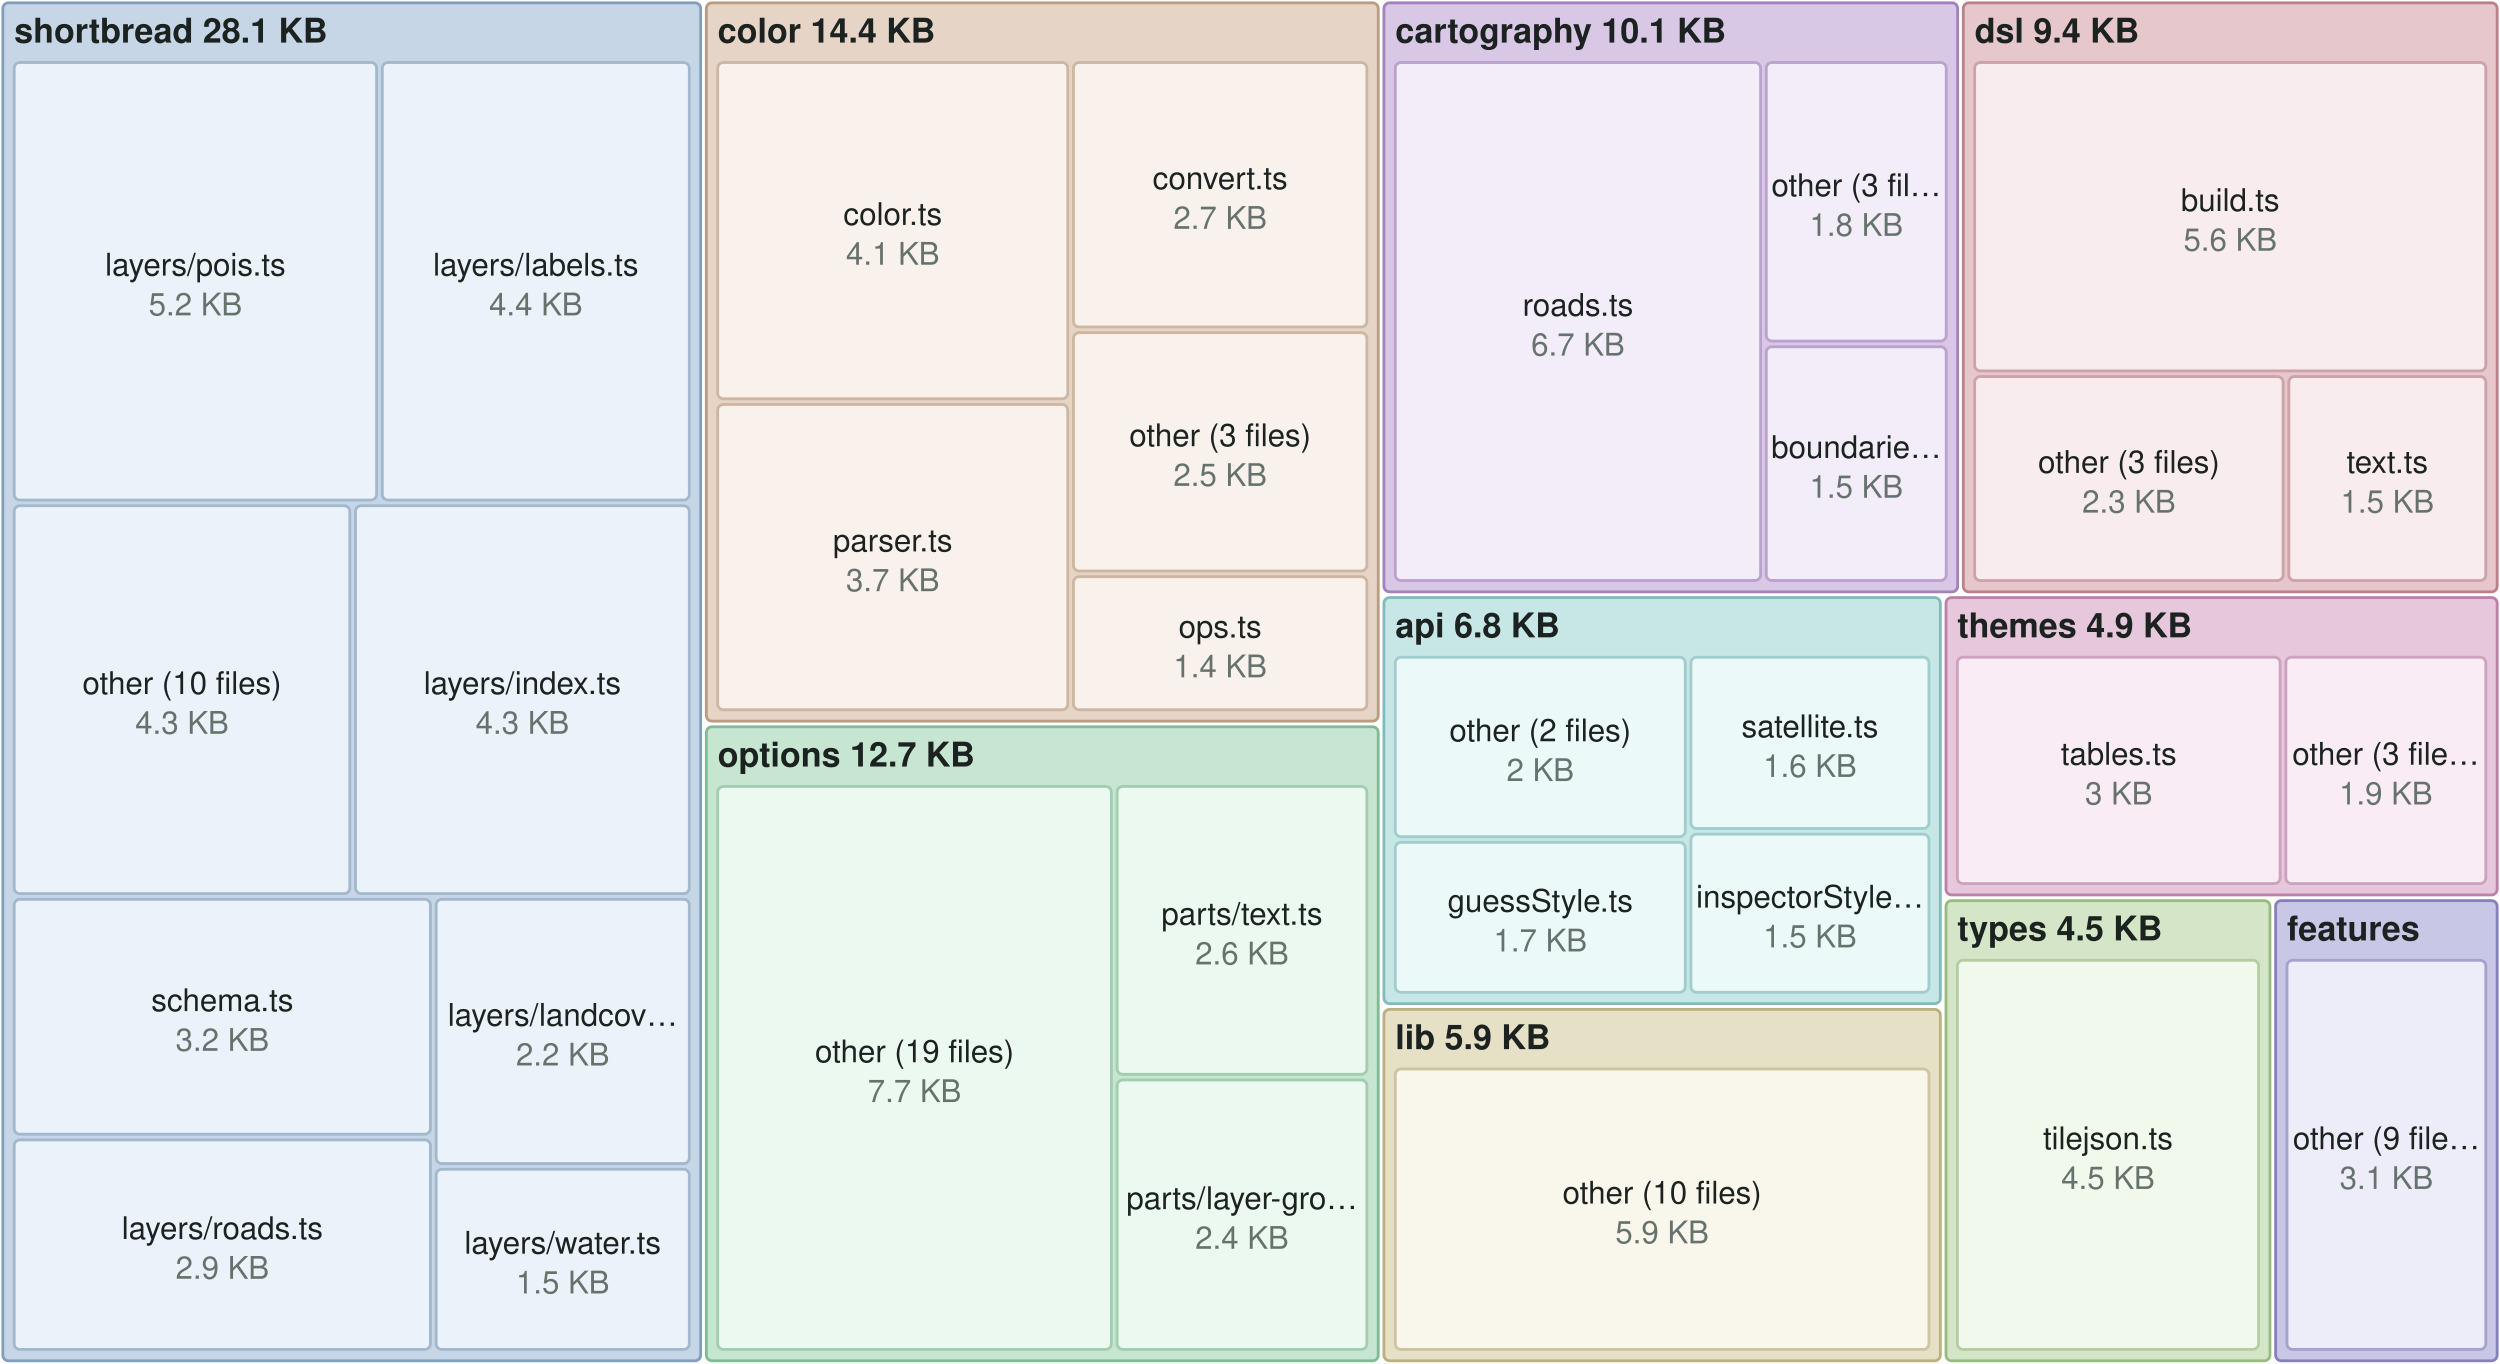
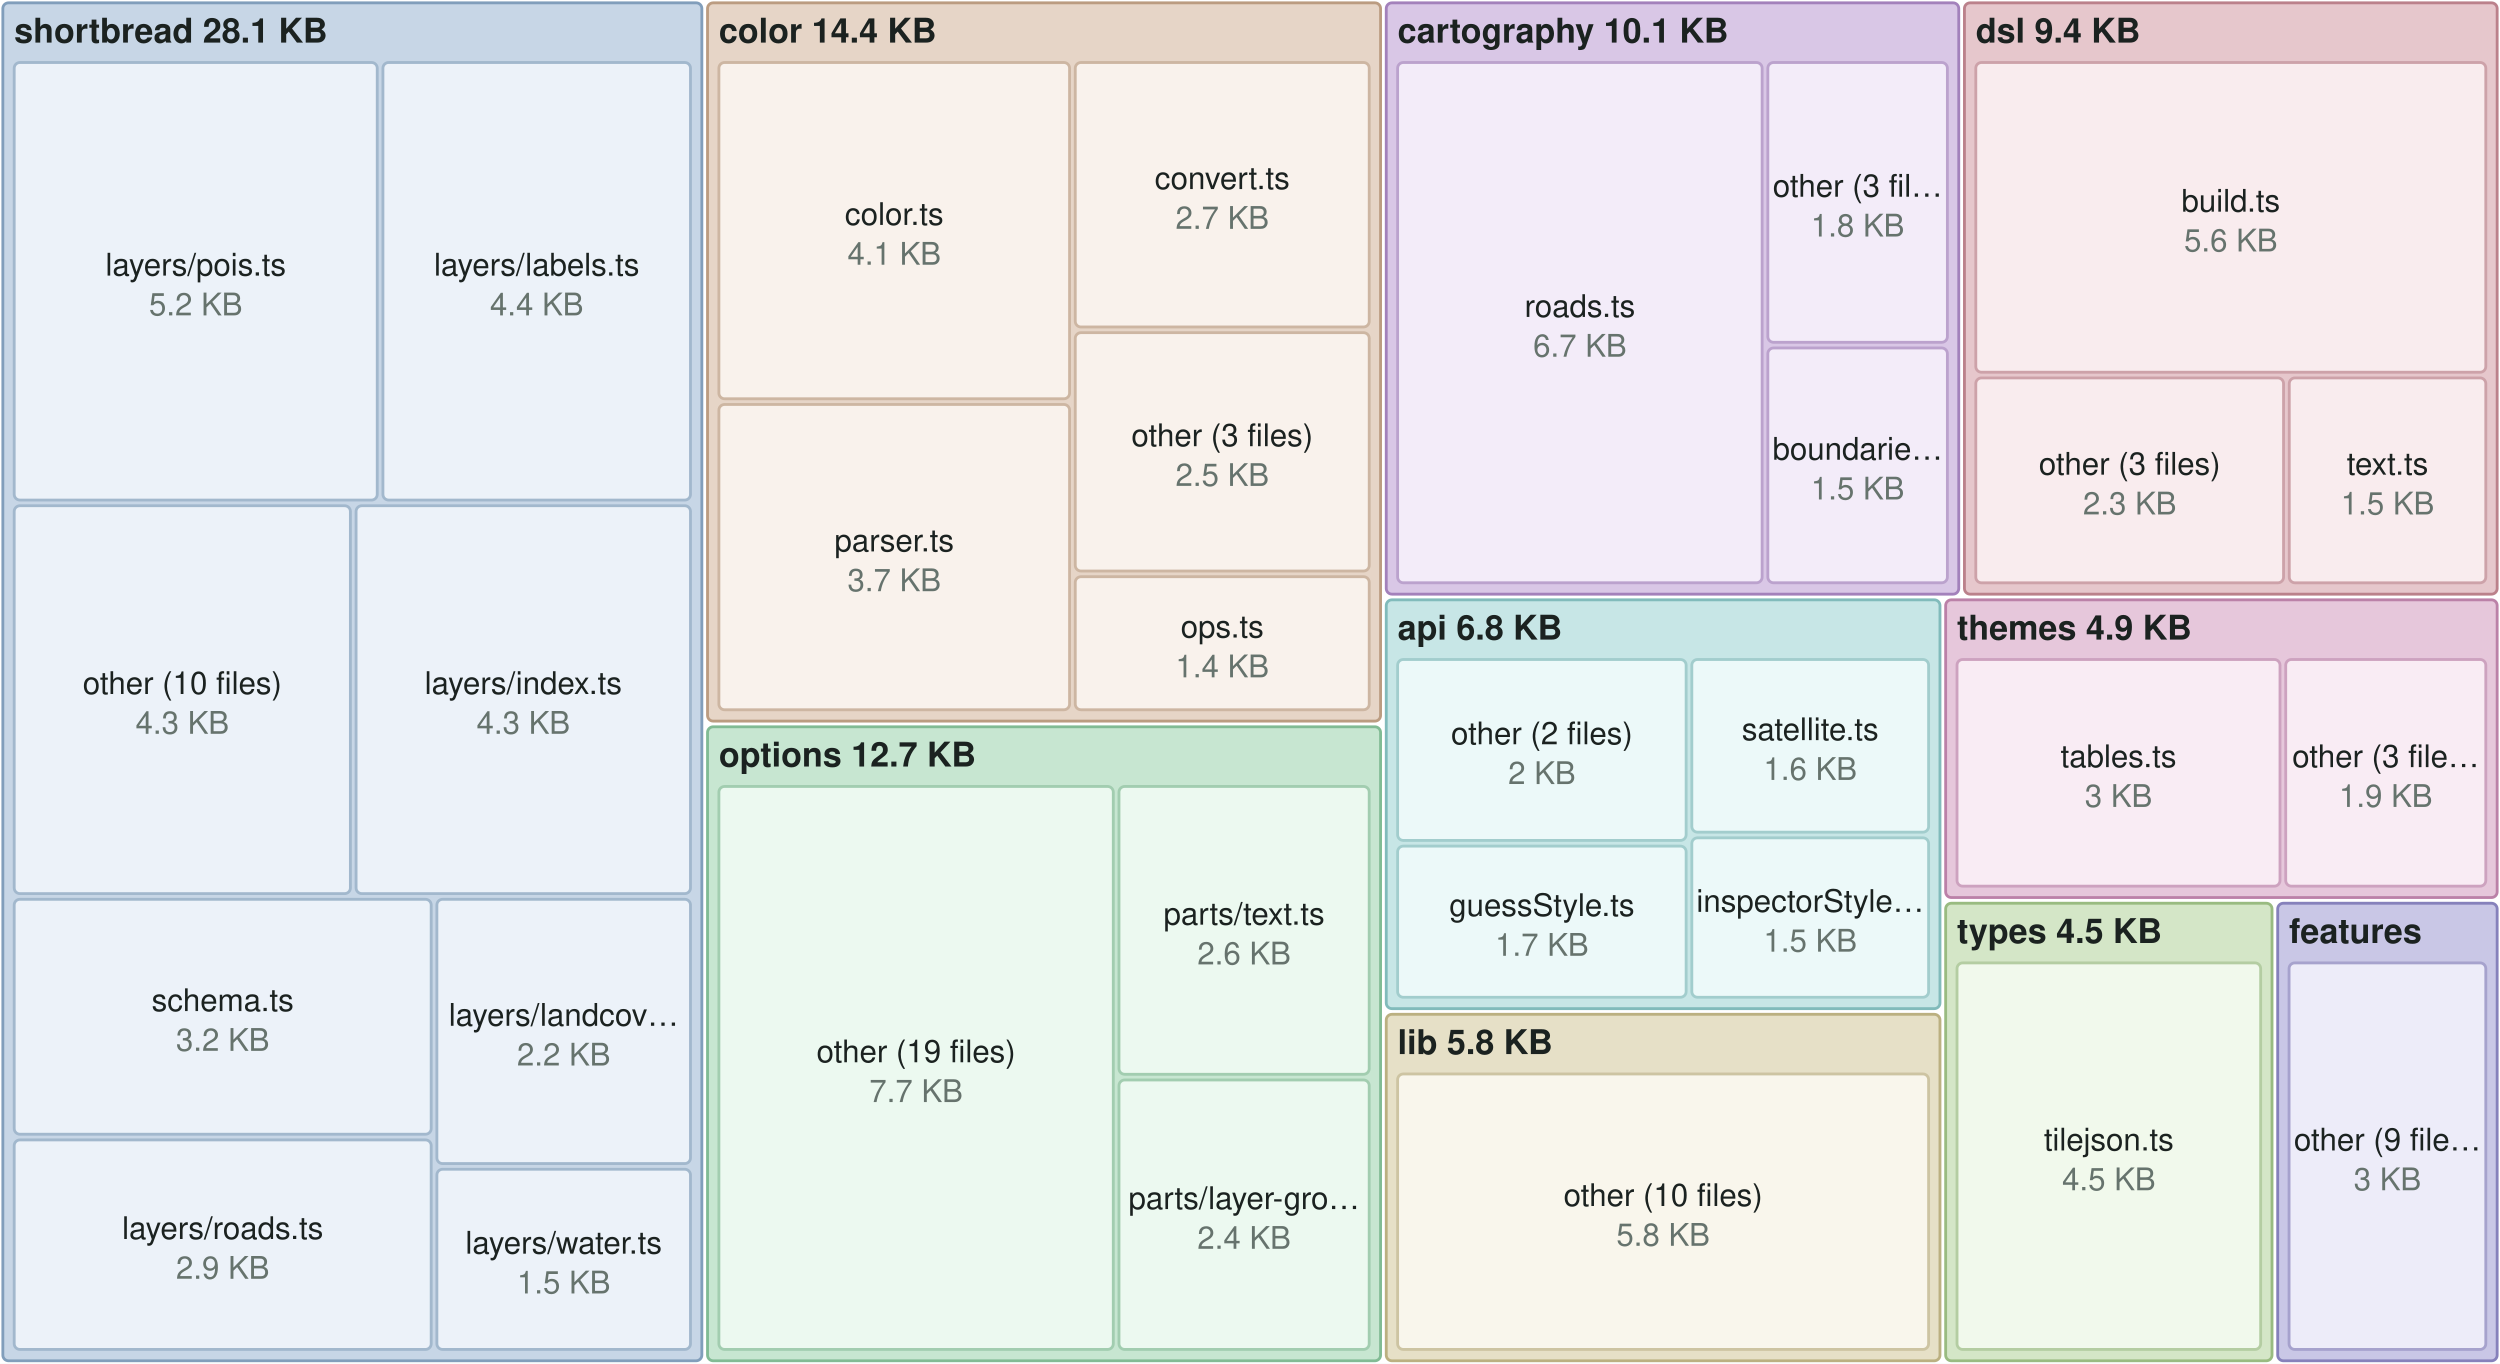
<svg xmlns="http://www.w3.org/2000/svg" width="880" height="480" viewBox="0 0 880 480">
  <style>
	.background { fill: #ffffff; }
	text { font-family: Helvetica, Arial, 'Liberation Sans', sans-serif; }
	.group-label { fill: #1b2220; font-weight: 600; font-size: 12px; }
	.leaf-label { fill: #1b2220; font-size: 11px; text-anchor: middle; }
	.leaf-size { fill: #66736d; font-size: 11px; text-anchor: middle; }
	.group-box, .leaf-box { stroke-width: 1; }
	.leaf:hover .leaf-box { stroke-width: 2; }
	.c0 .group-box { fill: hsl(210 38% 84%); stroke: hsl(210 30% 62%); }
	.c0 .leaf-box { fill: hsl(210 50% 95%); stroke: hsl(210 30% 72%); }
	.c1 .group-box { fill: hsl(28 38% 84%); stroke: hsl(28 30% 62%); }
	.c1 .leaf-box { fill: hsl(28 50% 95%); stroke: hsl(28 30% 72%); }
	.c2 .group-box { fill: hsl(140 38% 84%); stroke: hsl(140 30% 62%); }
	.c2 .leaf-box { fill: hsl(140 50% 95%); stroke: hsl(140 30% 72%); }
	.c3 .group-box { fill: hsl(275 38% 84%); stroke: hsl(275 30% 62%); }
	.c3 .leaf-box { fill: hsl(275 50% 95%); stroke: hsl(275 30% 72%); }
	.c4 .group-box { fill: hsl(350 38% 84%); stroke: hsl(350 30% 62%); }
	.c4 .leaf-box { fill: hsl(350 50% 95%); stroke: hsl(350 30% 72%); }
	.c5 .group-box { fill: hsl(180 38% 84%); stroke: hsl(180 30% 62%); }
	.c5 .leaf-box { fill: hsl(180 50% 95%); stroke: hsl(180 30% 72%); }
	.c6 .group-box { fill: hsl(48 38% 84%); stroke: hsl(48 30% 62%); }
	.c6 .leaf-box { fill: hsl(48 50% 95%); stroke: hsl(48 30% 72%); }
	.c7 .group-box { fill: hsl(320 38% 84%); stroke: hsl(320 30% 62%); }
	.c7 .leaf-box { fill: hsl(320 50% 95%); stroke: hsl(320 30% 72%); }
	.c8 .group-box { fill: hsl(95 38% 84%); stroke: hsl(95 30% 62%); }
	.c8 .leaf-box { fill: hsl(95 50% 95%); stroke: hsl(95 30% 72%); }
	.c9 .group-box { fill: hsl(245 38% 84%); stroke: hsl(245 30% 62%); }
	.c9 .leaf-box { fill: hsl(245 50% 95%); stroke: hsl(245 30% 72%); }
	@media (prefers-color-scheme: dark) {
		.background { fill: #0d1117; }
		.group-label, .leaf-label { fill: #e6edf3; }
		.leaf-size { fill: #8b949e; }
		.c0 .group-box { fill: hsl(210 22% 22%); stroke: hsl(210 20% 38%); }
		.c0 .leaf-box { fill: hsl(210 25% 14%); stroke: hsl(210 20% 32%); }
		.c1 .group-box { fill: hsl(28 22% 22%); stroke: hsl(28 20% 38%); }
		.c1 .leaf-box { fill: hsl(28 25% 14%); stroke: hsl(28 20% 32%); }
		.c2 .group-box { fill: hsl(140 22% 22%); stroke: hsl(140 20% 38%); }
		.c2 .leaf-box { fill: hsl(140 25% 14%); stroke: hsl(140 20% 32%); }
		.c3 .group-box { fill: hsl(275 22% 22%); stroke: hsl(275 20% 38%); }
		.c3 .leaf-box { fill: hsl(275 25% 14%); stroke: hsl(275 20% 32%); }
		.c4 .group-box { fill: hsl(350 22% 22%); stroke: hsl(350 20% 38%); }
		.c4 .leaf-box { fill: hsl(350 25% 14%); stroke: hsl(350 20% 32%); }
		.c5 .group-box { fill: hsl(180 22% 22%); stroke: hsl(180 20% 38%); }
		.c5 .leaf-box { fill: hsl(180 25% 14%); stroke: hsl(180 20% 32%); }
		.c6 .group-box { fill: hsl(48 22% 22%); stroke: hsl(48 20% 38%); }
		.c6 .leaf-box { fill: hsl(48 25% 14%); stroke: hsl(48 20% 32%); }
		.c7 .group-box { fill: hsl(320 22% 22%); stroke: hsl(320 20% 38%); }
		.c7 .leaf-box { fill: hsl(320 25% 14%); stroke: hsl(320 20% 32%); }
		.c8 .group-box { fill: hsl(95 22% 22%); stroke: hsl(95 20% 38%); }
		.c8 .leaf-box { fill: hsl(95 25% 14%); stroke: hsl(95 20% 32%); }
		.c9 .group-box { fill: hsl(245 22% 22%); stroke: hsl(245 20% 38%); }
		.c9 .leaf-box { fill: hsl(245 25% 14%); stroke: hsl(245 20% 32%); }
	}
</style>
  <rect class="background" width="880" height="480" />
  <g class="group c0">
-     <rect class="group-box" x="1" y="1" width="245.63" height="478" rx="2" />
+     <rect class="group-box" x="1" y="1" width="246.05" height="478" rx="2" />
    <text class="group-label" x="5" y="15" textLength="108.71" lengthAdjust="spacingAndGlyphs">shortbread 28.1 KB</text>
  </g>
  <g class="leaf c0">
-     <rect class="leaf-box" x="5" y="22" width="127.57" height="154.02" rx="2" />
-     <text class="leaf-label" x="68.78" y="97.01" textLength="64.19" lengthAdjust="spacingAndGlyphs">layers/pois.ts</text>
-     <text class="leaf-size" x="68.78" y="111.01" textLength="33.02" lengthAdjust="spacingAndGlyphs">5.2 KB</text>
-   </g>
-   <g class="leaf c0">
-     <rect class="leaf-box" x="134.57" y="22" width="108.06" height="154.02" rx="2" />
-     <text class="leaf-label" x="188.6" y="97.01" textLength="72.74" lengthAdjust="spacingAndGlyphs">layers/labels.ts</text>
-     <text class="leaf-size" x="188.6" y="111.01" textLength="33.02" lengthAdjust="spacingAndGlyphs">4.4 KB</text>
-   </g>
-   <g class="leaf c0">
-     <rect class="leaf-box" x="5" y="178.02" width="118.13" height="136.53" rx="2" />
-     <text class="leaf-label" x="64.06" y="244.29" textLength="70.3" lengthAdjust="spacingAndGlyphs">other (10 files)</text>
-     <text class="leaf-size" x="64.06" y="258.29" textLength="33.02" lengthAdjust="spacingAndGlyphs">4.3 KB</text>
-   </g>
-   <g class="leaf c0">
-     <rect class="leaf-box" x="125.13" y="178.02" width="117.5" height="136.53" rx="2" />
-     <text class="leaf-label" x="183.88" y="244.29" textLength="70.3" lengthAdjust="spacingAndGlyphs">layers/index.ts</text>
-     <text class="leaf-size" x="183.88" y="258.29" textLength="33.02" lengthAdjust="spacingAndGlyphs">4.3 KB</text>
-   </g>
-   <g class="leaf c0">
-     <rect class="leaf-box" x="5" y="316.55" width="146.52" height="82.7" rx="2" />
-     <text class="leaf-label" x="78.26" y="355.9" textLength="50.13" lengthAdjust="spacingAndGlyphs">schema.ts</text>
-     <text class="leaf-size" x="78.26" y="369.9" textLength="33.02" lengthAdjust="spacingAndGlyphs">3.2 KB</text>
-   </g>
-   <g class="leaf c0">
-     <rect class="leaf-box" x="5" y="401.25" width="146.52" height="73.75" rx="2" />
-     <text class="leaf-label" x="78.26" y="436.13" textLength="71.52" lengthAdjust="spacingAndGlyphs">layers/roads.ts</text>
-     <text class="leaf-size" x="78.26" y="450.13" textLength="33.02" lengthAdjust="spacingAndGlyphs">2.9 KB</text>
-   </g>
-   <g class="leaf c0">
-     <rect class="leaf-box" x="153.52" y="316.55" width="89.11" height="93.03" rx="2" />
-     <text class="leaf-label" x="198.07" y="361.07" textLength="76.42" lengthAdjust="spacingAndGlyphs">layers/landcov…</text>
-     <text class="leaf-size" x="198.07" y="375.07" textLength="33.02" lengthAdjust="spacingAndGlyphs">2.2 KB</text>
-   </g>
-   <g class="leaf c0">
-     <rect class="leaf-box" x="153.52" y="411.58" width="89.11" height="63.42" rx="2" />
-     <text class="leaf-label" x="198.07" y="441.29" textLength="70.91" lengthAdjust="spacingAndGlyphs">layers/water.ts</text>
-     <text class="leaf-size" x="198.07" y="455.29" textLength="33.02" lengthAdjust="spacingAndGlyphs">1.5 KB</text>
+     <rect class="leaf-box" x="5" y="22" width="127.79" height="154.02" rx="2" />
+     <text class="leaf-label" x="68.9" y="97.01" textLength="64.19" lengthAdjust="spacingAndGlyphs">layers/pois.ts</text>
+     <text class="leaf-size" x="68.9" y="111.01" textLength="33.02" lengthAdjust="spacingAndGlyphs">5.2 KB</text>
+   </g>
+   <g class="leaf c0">
+     <rect class="leaf-box" x="134.79" y="22" width="108.26" height="154.02" rx="2" />
+     <text class="leaf-label" x="188.92" y="97.01" textLength="72.74" lengthAdjust="spacingAndGlyphs">layers/labels.ts</text>
+     <text class="leaf-size" x="188.92" y="111.01" textLength="33.02" lengthAdjust="spacingAndGlyphs">4.4 KB</text>
+   </g>
+   <g class="leaf c0">
+     <rect class="leaf-box" x="5" y="178.02" width="118.34" height="136.53" rx="2" />
+     <text class="leaf-label" x="64.17" y="244.29" textLength="70.3" lengthAdjust="spacingAndGlyphs">other (10 files)</text>
+     <text class="leaf-size" x="64.17" y="258.29" textLength="33.02" lengthAdjust="spacingAndGlyphs">4.3 KB</text>
+   </g>
+   <g class="leaf c0">
+     <rect class="leaf-box" x="125.34" y="178.02" width="117.71" height="136.53" rx="2" />
+     <text class="leaf-label" x="184.2" y="244.29" textLength="70.3" lengthAdjust="spacingAndGlyphs">layers/index.ts</text>
+     <text class="leaf-size" x="184.2" y="258.29" textLength="33.02" lengthAdjust="spacingAndGlyphs">4.3 KB</text>
+   </g>
+   <g class="leaf c0">
+     <rect class="leaf-box" x="5" y="316.55" width="146.78" height="82.7" rx="2" />
+     <text class="leaf-label" x="78.39" y="355.9" textLength="50.13" lengthAdjust="spacingAndGlyphs">schema.ts</text>
+     <text class="leaf-size" x="78.39" y="369.9" textLength="33.02" lengthAdjust="spacingAndGlyphs">3.2 KB</text>
+   </g>
+   <g class="leaf c0">
+     <rect class="leaf-box" x="5" y="401.25" width="146.78" height="73.75" rx="2" />
+     <text class="leaf-label" x="78.39" y="436.13" textLength="71.52" lengthAdjust="spacingAndGlyphs">layers/roads.ts</text>
+     <text class="leaf-size" x="78.39" y="450.13" textLength="33.02" lengthAdjust="spacingAndGlyphs">2.9 KB</text>
+   </g>
+   <g class="leaf c0">
+     <rect class="leaf-box" x="153.78" y="316.55" width="89.27" height="93.03" rx="2" />
+     <text class="leaf-label" x="198.42" y="361.07" textLength="76.42" lengthAdjust="spacingAndGlyphs">layers/landcov…</text>
+     <text class="leaf-size" x="198.42" y="375.07" textLength="33.02" lengthAdjust="spacingAndGlyphs">2.2 KB</text>
+   </g>
+   <g class="leaf c0">
+     <rect class="leaf-box" x="153.78" y="411.58" width="89.27" height="63.42" rx="2" />
+     <text class="leaf-label" x="198.42" y="441.29" textLength="70.91" lengthAdjust="spacingAndGlyphs">layers/water.ts</text>
+     <text class="leaf-size" x="198.42" y="455.29" textLength="33.02" lengthAdjust="spacingAndGlyphs">1.5 KB</text>
  </g>
  <g class="group c1">
-     <rect class="group-box" x="248.63" y="1" width="236.51" height="252.83" rx="2" />
-     <text class="group-label" x="252.63" y="15" textLength="75.37" lengthAdjust="spacingAndGlyphs">color 14.4 KB</text>
-   </g>
-   <g class="leaf c1">
-     <rect class="leaf-box" x="252.63" y="22" width="123.22" height="118.37" rx="2" />
-     <text class="leaf-label" x="314.24" y="79.18" textLength="35.45" lengthAdjust="spacingAndGlyphs">color.ts</text>
-     <text class="leaf-size" x="314.24" y="93.18" textLength="33.02" lengthAdjust="spacingAndGlyphs">4.1 KB</text>
-   </g>
-   <g class="leaf c1">
-     <rect class="leaf-box" x="252.63" y="142.37" width="123.22" height="107.47" rx="2" />
-     <text class="leaf-label" x="314.24" y="194.1" textLength="42.79" lengthAdjust="spacingAndGlyphs">parser.ts</text>
-     <text class="leaf-size" x="314.24" y="208.1" textLength="33.02" lengthAdjust="spacingAndGlyphs">3.7 KB</text>
-   </g>
-   <g class="leaf c1">
-     <rect class="leaf-box" x="377.85" y="22" width="103.29" height="93.1" rx="2" />
-     <text class="leaf-label" x="429.49" y="66.55" textLength="47.69" lengthAdjust="spacingAndGlyphs">convert.ts</text>
-     <text class="leaf-size" x="429.49" y="80.55" textLength="33.02" lengthAdjust="spacingAndGlyphs">2.7 KB</text>
-   </g>
-   <g class="leaf c1">
-     <rect class="leaf-box" x="377.85" y="117.1" width="103.29" height="83.9" rx="2" />
-     <text class="leaf-label" x="429.49" y="157.05" textLength="64.19" lengthAdjust="spacingAndGlyphs">other (3 files)</text>
-     <text class="leaf-size" x="429.49" y="171.05" textLength="33.02" lengthAdjust="spacingAndGlyphs">2.5 KB</text>
-   </g>
-   <g class="leaf c1">
-     <rect class="leaf-box" x="377.85" y="203" width="103.29" height="46.83" rx="2" />
-     <text class="leaf-label" x="429.49" y="224.42" textLength="29.35" lengthAdjust="spacingAndGlyphs">ops.ts</text>
-     <text class="leaf-size" x="429.49" y="238.42" textLength="33.02" lengthAdjust="spacingAndGlyphs">1.4 KB</text>
+     <rect class="group-box" x="249.05" y="1" width="236.91" height="252.83" rx="2" />
+     <text class="group-label" x="253.05" y="15" textLength="75.37" lengthAdjust="spacingAndGlyphs">color 14.4 KB</text>
+   </g>
+   <g class="leaf c1">
+     <rect class="leaf-box" x="253.05" y="22" width="123.44" height="118.37" rx="2" />
+     <text class="leaf-label" x="314.77" y="79.18" textLength="35.45" lengthAdjust="spacingAndGlyphs">color.ts</text>
+     <text class="leaf-size" x="314.77" y="93.18" textLength="33.02" lengthAdjust="spacingAndGlyphs">4.1 KB</text>
+   </g>
+   <g class="leaf c1">
+     <rect class="leaf-box" x="253.05" y="142.37" width="123.44" height="107.47" rx="2" />
+     <text class="leaf-label" x="314.77" y="194.1" textLength="42.79" lengthAdjust="spacingAndGlyphs">parser.ts</text>
+     <text class="leaf-size" x="314.77" y="208.1" textLength="33.02" lengthAdjust="spacingAndGlyphs">3.7 KB</text>
+   </g>
+   <g class="leaf c1">
+     <rect class="leaf-box" x="378.49" y="22" width="103.48" height="93.1" rx="2" />
+     <text class="leaf-label" x="430.23" y="66.55" textLength="47.69" lengthAdjust="spacingAndGlyphs">convert.ts</text>
+     <text class="leaf-size" x="430.23" y="80.55" textLength="33.02" lengthAdjust="spacingAndGlyphs">2.7 KB</text>
+   </g>
+   <g class="leaf c1">
+     <rect class="leaf-box" x="378.49" y="117.1" width="103.48" height="83.9" rx="2" />
+     <text class="leaf-label" x="430.23" y="157.05" textLength="64.19" lengthAdjust="spacingAndGlyphs">other (3 files)</text>
+     <text class="leaf-size" x="430.23" y="171.05" textLength="33.02" lengthAdjust="spacingAndGlyphs">2.5 KB</text>
+   </g>
+   <g class="leaf c1">
+     <rect class="leaf-box" x="378.49" y="203" width="103.48" height="46.83" rx="2" />
+     <text class="leaf-label" x="430.23" y="224.42" textLength="29.35" lengthAdjust="spacingAndGlyphs">ops.ts</text>
+     <text class="leaf-size" x="430.23" y="238.42" textLength="33.02" lengthAdjust="spacingAndGlyphs">1.4 KB</text>
  </g>
  <g class="group c2">
-     <rect class="group-box" x="248.63" y="255.83" width="236.51" height="223.17" rx="2" />
-     <text class="group-label" x="252.63" y="269.83" textLength="89.36" lengthAdjust="spacingAndGlyphs">options 12.7 KB</text>
+     <rect class="group-box" x="249.05" y="255.83" width="236.91" height="223.17" rx="2" />
+     <text class="group-label" x="253.05" y="269.83" textLength="89.36" lengthAdjust="spacingAndGlyphs">options 12.7 KB</text>
  </g>
  <g class="leaf c2">
-     <rect class="leaf-box" x="252.63" y="276.83" width="138.58" height="198.17" rx="2" />
-     <text class="leaf-label" x="321.92" y="373.92" textLength="70.3" lengthAdjust="spacingAndGlyphs">other (19 files)</text>
-     <text class="leaf-size" x="321.92" y="387.92" textLength="33.02" lengthAdjust="spacingAndGlyphs">7.7 KB</text>
+     <rect class="leaf-box" x="253.05" y="276.83" width="138.83" height="198.17" rx="2" />
+     <text class="leaf-label" x="322.46" y="373.92" textLength="70.3" lengthAdjust="spacingAndGlyphs">other (19 files)</text>
+     <text class="leaf-size" x="322.46" y="387.92" textLength="33.02" lengthAdjust="spacingAndGlyphs">7.7 KB</text>
  </g>
  <g class="leaf c2">
-     <rect class="leaf-box" x="393.21" y="276.83" width="87.93" height="101.32" rx="2" />
-     <text class="leaf-label" x="437.17" y="325.49" textLength="56.86" lengthAdjust="spacingAndGlyphs">parts/text.ts</text>
-     <text class="leaf-size" x="437.17" y="339.49" textLength="33.02" lengthAdjust="spacingAndGlyphs">2.6 KB</text>
+     <rect class="leaf-box" x="393.88" y="276.83" width="88.08" height="101.32" rx="2" />
+     <text class="leaf-label" x="437.92" y="325.49" textLength="56.86" lengthAdjust="spacingAndGlyphs">parts/text.ts</text>
+     <text class="leaf-size" x="437.92" y="339.49" textLength="33.02" lengthAdjust="spacingAndGlyphs">2.6 KB</text>
  </g>
  <g class="leaf c2">
-     <rect class="leaf-box" x="393.21" y="380.15" width="87.93" height="94.85" rx="2" />
-     <text class="leaf-label" x="437.17" y="425.58" textLength="77.02" lengthAdjust="spacingAndGlyphs">parts/layer-gro…</text>
-     <text class="leaf-size" x="437.17" y="439.58" textLength="33.02" lengthAdjust="spacingAndGlyphs">2.4 KB</text>
+     <rect class="leaf-box" x="393.88" y="380.15" width="88.08" height="94.85" rx="2" />
+     <text class="leaf-label" x="437.92" y="425.58" textLength="77.02" lengthAdjust="spacingAndGlyphs">parts/layer-gro…</text>
+     <text class="leaf-size" x="437.92" y="439.58" textLength="33.02" lengthAdjust="spacingAndGlyphs">2.4 KB</text>
  </g>
  <g class="group c3">
-     <rect class="group-box" x="487.14" y="1" width="201.95" height="207.34" rx="2" />
-     <text class="group-label" x="491.14" y="15" textLength="115.38" lengthAdjust="spacingAndGlyphs">cartography 10.1 KB</text>
+     <rect class="group-box" x="487.96" y="1" width="201.52" height="208.14" rx="2" />
+     <text class="group-label" x="491.96" y="15" textLength="115.38" lengthAdjust="spacingAndGlyphs">cartography 10.1 KB</text>
  </g>
  <g class="leaf c3">
-     <rect class="leaf-box" x="491.14" y="22" width="128.6" height="182.34" rx="2" />
-     <text class="leaf-label" x="555.43" y="111.17" textLength="39.13" lengthAdjust="spacingAndGlyphs">roads.ts</text>
-     <text class="leaf-size" x="555.43" y="125.17" textLength="33.02" lengthAdjust="spacingAndGlyphs">6.7 KB</text>
+     <rect class="leaf-box" x="491.96" y="22" width="128.31" height="183.14" rx="2" />
+     <text class="leaf-label" x="556.12" y="111.57" textLength="39.13" lengthAdjust="spacingAndGlyphs">roads.ts</text>
+     <text class="leaf-size" x="556.12" y="125.57" textLength="33.02" lengthAdjust="spacingAndGlyphs">6.7 KB</text>
  </g>
  <g class="leaf c3">
-     <rect class="leaf-box" x="621.73" y="22" width="63.35" height="98.06" rx="2" />
-     <text class="leaf-label" x="653.41" y="69.03" textLength="55.02" lengthAdjust="spacingAndGlyphs">other (3 fil…</text>
-     <text class="leaf-size" x="653.41" y="83.03" textLength="33.02" lengthAdjust="spacingAndGlyphs">1.8 KB</text>
+     <rect class="leaf-box" x="622.28" y="22" width="63.2" height="98.49" rx="2" />
+     <text class="leaf-label" x="653.88" y="69.25" textLength="55.02" lengthAdjust="spacingAndGlyphs">other (3 fil…</text>
+     <text class="leaf-size" x="653.88" y="83.25" textLength="33.02" lengthAdjust="spacingAndGlyphs">1.8 KB</text>
  </g>
  <g class="leaf c3">
-     <rect class="leaf-box" x="621.73" y="122.06" width="63.35" height="82.28" rx="2" />
-     <text class="leaf-label" x="653.41" y="161.2" textLength="55.03" lengthAdjust="spacingAndGlyphs">boundarie…</text>
-     <text class="leaf-size" x="653.41" y="175.2" textLength="33.02" lengthAdjust="spacingAndGlyphs">1.5 KB</text>
+     <rect class="leaf-box" x="622.28" y="122.49" width="63.2" height="82.65" rx="2" />
+     <text class="leaf-label" x="653.88" y="161.82" textLength="55.03" lengthAdjust="spacingAndGlyphs">boundarie…</text>
+     <text class="leaf-size" x="653.88" y="175.82" textLength="33.02" lengthAdjust="spacingAndGlyphs">1.5 KB</text>
  </g>
  <g class="group c4">
-     <rect class="group-box" x="691.08" y="1" width="187.92" height="207.34" rx="2" />
-     <text class="group-label" x="695.08" y="15" textLength="56.7" lengthAdjust="spacingAndGlyphs">dsl 9.4 KB</text>
+     <rect class="group-box" x="691.48" y="1" width="187.52" height="208.14" rx="2" />
+     <text class="group-label" x="695.48" y="15" textLength="56.7" lengthAdjust="spacingAndGlyphs">dsl 9.4 KB</text>
  </g>
  <g class="leaf c4">
-     <rect class="leaf-box" x="695.08" y="22" width="179.92" height="108.55" rx="2" />
-     <text class="leaf-label" x="785.04" y="74.27" textLength="34.85" lengthAdjust="spacingAndGlyphs">build.ts</text>
-     <text class="leaf-size" x="785.04" y="88.27" textLength="33.02" lengthAdjust="spacingAndGlyphs">5.6 KB</text>
+     <rect class="leaf-box" x="695.48" y="22" width="179.52" height="109.03" rx="2" />
+     <text class="leaf-label" x="785.24" y="74.51" textLength="34.85" lengthAdjust="spacingAndGlyphs">build.ts</text>
+     <text class="leaf-size" x="785.24" y="88.51" textLength="33.02" lengthAdjust="spacingAndGlyphs">5.6 KB</text>
  </g>
  <g class="leaf c4">
-     <rect class="leaf-box" x="695.08" y="132.55" width="108.58" height="71.8" rx="2" />
-     <text class="leaf-label" x="749.37" y="166.45" textLength="64.19" lengthAdjust="spacingAndGlyphs">other (3 files)</text>
-     <text class="leaf-size" x="749.37" y="180.45" textLength="33.02" lengthAdjust="spacingAndGlyphs">2.3 KB</text>
+     <rect class="leaf-box" x="695.48" y="133.03" width="108.33" height="72.12" rx="2" />
+     <text class="leaf-label" x="749.65" y="167.09" textLength="64.19" lengthAdjust="spacingAndGlyphs">other (3 files)</text>
+     <text class="leaf-size" x="749.65" y="181.09" textLength="33.02" lengthAdjust="spacingAndGlyphs">2.3 KB</text>
  </g>
  <g class="leaf c4">
-     <rect class="leaf-box" x="805.66" y="132.55" width="69.34" height="71.8" rx="2" />
-     <text class="leaf-label" x="840.33" y="166.45" textLength="29.35" lengthAdjust="spacingAndGlyphs">text.ts</text>
-     <text class="leaf-size" x="840.33" y="180.45" textLength="33.02" lengthAdjust="spacingAndGlyphs">1.5 KB</text>
+     <rect class="leaf-box" x="805.82" y="133.03" width="69.18" height="72.12" rx="2" />
+     <text class="leaf-label" x="840.41" y="167.09" textLength="29.35" lengthAdjust="spacingAndGlyphs">text.ts</text>
+     <text class="leaf-size" x="840.41" y="181.09" textLength="33.02" lengthAdjust="spacingAndGlyphs">1.5 KB</text>
  </g>
  <g class="group c5">
-     <rect class="group-box" x="487.14" y="210.34" width="195.86" height="142.95" rx="2" />
-     <text class="group-label" x="491.14" y="224.34" textLength="56.7" lengthAdjust="spacingAndGlyphs">api 6.8 KB</text>
-   </g>
-   <g class="leaf c5">
-     <rect class="leaf-box" x="491.14" y="231.34" width="102.07" height="63.18" rx="2" />
-     <text class="leaf-label" x="542.17" y="260.93" textLength="64.19" lengthAdjust="spacingAndGlyphs">other (2 files)</text>
-     <text class="leaf-size" x="542.17" y="274.93" textLength="23.85" lengthAdjust="spacingAndGlyphs">2 KB</text>
-   </g>
-   <g class="leaf c5">
-     <rect class="leaf-box" x="491.14" y="296.52" width="102.07" height="52.78" rx="2" />
-     <text class="leaf-label" x="542.17" y="320.91" textLength="65.42" lengthAdjust="spacingAndGlyphs">guessStyle.ts</text>
-     <text class="leaf-size" x="542.17" y="334.91" textLength="33.02" lengthAdjust="spacingAndGlyphs">1.7 KB</text>
-   </g>
-   <g class="leaf c5">
-     <rect class="leaf-box" x="595.21" y="231.34" width="83.78" height="60.29" rx="2" />
-     <text class="leaf-label" x="637.1" y="259.49" textLength="48.91" lengthAdjust="spacingAndGlyphs">satellite.ts</text>
-     <text class="leaf-size" x="637.1" y="273.49" textLength="33.02" lengthAdjust="spacingAndGlyphs">1.6 KB</text>
-   </g>
-   <g class="leaf c5">
-     <rect class="leaf-box" x="595.21" y="293.63" width="83.78" height="55.66" rx="2" />
-     <text class="leaf-label" x="637.1" y="319.47" textLength="75.2" lengthAdjust="spacingAndGlyphs">inspectorStyle…</text>
-     <text class="leaf-size" x="637.1" y="333.47" textLength="33.02" lengthAdjust="spacingAndGlyphs">1.5 KB</text>
+     <rect class="group-box" x="487.96" y="211.14" width="194.91" height="143.9" rx="2" />
+     <text class="group-label" x="491.96" y="225.14" textLength="56.7" lengthAdjust="spacingAndGlyphs">api 6.8 KB</text>
+   </g>
+   <g class="leaf c5">
+     <rect class="leaf-box" x="491.96" y="232.14" width="101.56" height="63.69" rx="2" />
+     <text class="leaf-label" x="542.74" y="261.99" textLength="64.19" lengthAdjust="spacingAndGlyphs">other (2 files)</text>
+     <text class="leaf-size" x="542.74" y="275.99" textLength="23.85" lengthAdjust="spacingAndGlyphs">2 KB</text>
+   </g>
+   <g class="leaf c5">
+     <rect class="leaf-box" x="491.96" y="297.83" width="101.56" height="53.21" rx="2" />
+     <text class="leaf-label" x="542.74" y="322.44" textLength="65.42" lengthAdjust="spacingAndGlyphs">guessStyle.ts</text>
+     <text class="leaf-size" x="542.74" y="336.44" textLength="33.02" lengthAdjust="spacingAndGlyphs">1.7 KB</text>
+   </g>
+   <g class="leaf c5">
+     <rect class="leaf-box" x="595.52" y="232.14" width="83.35" height="60.78" rx="2" />
+     <text class="leaf-label" x="637.2" y="260.53" textLength="48.91" lengthAdjust="spacingAndGlyphs">satellite.ts</text>
+     <text class="leaf-size" x="637.2" y="274.53" textLength="33.02" lengthAdjust="spacingAndGlyphs">1.6 KB</text>
+   </g>
+   <g class="leaf c5">
+     <rect class="leaf-box" x="595.52" y="294.92" width="83.35" height="56.12" rx="2" />
+     <text class="leaf-label" x="637.2" y="320.98" textLength="75.2" lengthAdjust="spacingAndGlyphs">inspectorStyle…</text>
+     <text class="leaf-size" x="637.2" y="334.98" textLength="33.02" lengthAdjust="spacingAndGlyphs">1.5 KB</text>
  </g>
  <g class="group c6">
-     <rect class="group-box" x="487.14" y="355.3" width="195.86" height="123.7" rx="2" />
-     <text class="group-label" x="491.14" y="369.3" textLength="53.36" lengthAdjust="spacingAndGlyphs">lib 5.9 KB</text>
+     <rect class="group-box" x="487.96" y="357.04" width="194.91" height="121.96" rx="2" />
+     <text class="group-label" x="491.96" y="371.04" textLength="53.36" lengthAdjust="spacingAndGlyphs">lib 5.8 KB</text>
  </g>
  <g class="leaf c6">
-     <rect class="leaf-box" x="491.14" y="376.3" width="187.86" height="98.7" rx="2" />
-     <text class="leaf-label" x="585.06" y="423.65" textLength="70.3" lengthAdjust="spacingAndGlyphs">other (10 files)</text>
-     <text class="leaf-size" x="585.06" y="437.65" textLength="33.02" lengthAdjust="spacingAndGlyphs">5.9 KB</text>
+     <rect class="leaf-box" x="491.96" y="378.04" width="186.91" height="96.96" rx="2" />
+     <text class="leaf-label" x="585.42" y="424.52" textLength="70.3" lengthAdjust="spacingAndGlyphs">other (10 files)</text>
+     <text class="leaf-size" x="585.42" y="438.52" textLength="33.02" lengthAdjust="spacingAndGlyphs">5.8 KB</text>
  </g>
  <g class="group c7">
-     <rect class="group-box" x="684.99" y="210.34" width="194.01" height="104.68" rx="2" />
-     <text class="group-label" x="688.99" y="224.34" textLength="81.37" lengthAdjust="spacingAndGlyphs">themes 4.9 KB</text>
+     <rect class="group-box" x="684.87" y="211.14" width="194.13" height="104.79" rx="2" />
+     <text class="group-label" x="688.87" y="225.14" textLength="81.37" lengthAdjust="spacingAndGlyphs">themes 4.9 KB</text>
  </g>
  <g class="leaf c7">
-     <rect class="leaf-box" x="688.99" y="231.34" width="113.62" height="79.68" rx="2" />
-     <text class="leaf-label" x="745.8" y="269.18" textLength="40.96" lengthAdjust="spacingAndGlyphs">tables.ts</text>
-     <text class="leaf-size" x="745.8" y="283.18" textLength="23.85" lengthAdjust="spacingAndGlyphs">3 KB</text>
+     <rect class="leaf-box" x="688.87" y="232.14" width="113.69" height="79.79" rx="2" />
+     <text class="leaf-label" x="745.72" y="270.04" textLength="40.96" lengthAdjust="spacingAndGlyphs">tables.ts</text>
+     <text class="leaf-size" x="745.72" y="284.04" textLength="23.85" lengthAdjust="spacingAndGlyphs">3 KB</text>
  </g>
  <g class="leaf c7">
-     <rect class="leaf-box" x="804.61" y="231.34" width="70.39" height="79.68" rx="2" />
-     <text class="leaf-label" x="839.81" y="269.18" textLength="61.14" lengthAdjust="spacingAndGlyphs">other (3 file…</text>
-     <text class="leaf-size" x="839.81" y="283.18" textLength="33.02" lengthAdjust="spacingAndGlyphs">1.9 KB</text>
+     <rect class="leaf-box" x="804.57" y="232.14" width="70.43" height="79.79" rx="2" />
+     <text class="leaf-label" x="839.78" y="270.04" textLength="61.14" lengthAdjust="spacingAndGlyphs">other (3 file…</text>
+     <text class="leaf-size" x="839.78" y="284.04" textLength="33.02" lengthAdjust="spacingAndGlyphs">1.9 KB</text>
  </g>
  <g class="group c8">
-     <rect class="group-box" x="684.99" y="317.02" width="114.03" height="161.98" rx="2" />
-     <text class="group-label" x="688.99" y="331.02" textLength="70.7" lengthAdjust="spacingAndGlyphs">types 4.5 KB</text>
+     <rect class="group-box" x="684.87" y="317.94" width="114.88" height="161.06" rx="2" />
+     <text class="group-label" x="688.87" y="331.94" textLength="70.7" lengthAdjust="spacingAndGlyphs">types 4.5 KB</text>
  </g>
  <g class="leaf c8">
-     <rect class="leaf-box" x="688.99" y="338.02" width="106.03" height="136.98" rx="2" />
-     <text class="leaf-label" x="742.01" y="404.51" textLength="45.85" lengthAdjust="spacingAndGlyphs">tilejson.ts</text>
-     <text class="leaf-size" x="742.01" y="418.51" textLength="33.02" lengthAdjust="spacingAndGlyphs">4.5 KB</text>
+     <rect class="leaf-box" x="688.87" y="338.94" width="106.88" height="136.06" rx="2" />
+     <text class="leaf-label" x="742.31" y="404.97" textLength="45.85" lengthAdjust="spacingAndGlyphs">tilejson.ts</text>
+     <text class="leaf-size" x="742.31" y="418.97" textLength="33.02" lengthAdjust="spacingAndGlyphs">4.5 KB</text>
  </g>
  <g class="group c9">
-     <rect class="group-box" x="801.02" y="317.02" width="77.98" height="161.98" rx="2" />
-     <text class="group-label" x="805.02" y="331.02" textLength="46.68" lengthAdjust="spacingAndGlyphs">features</text>
+     <rect class="group-box" x="801.75" y="317.94" width="77.25" height="161.06" rx="2" />
+     <text class="group-label" x="805.75" y="331.94" textLength="46.68" lengthAdjust="spacingAndGlyphs">features</text>
  </g>
  <g class="leaf c9">
-     <rect class="leaf-box" x="805.02" y="338.02" width="69.98" height="136.98" rx="2" />
-     <text class="leaf-label" x="840.01" y="404.51" textLength="61.14" lengthAdjust="spacingAndGlyphs">other (9 file…</text>
-     <text class="leaf-size" x="840.01" y="418.51" textLength="33.02" lengthAdjust="spacingAndGlyphs">3.1 KB</text>
+     <rect class="leaf-box" x="805.75" y="338.94" width="69.25" height="136.06" rx="2" />
+     <text class="leaf-label" x="840.38" y="404.97" textLength="61.14" lengthAdjust="spacingAndGlyphs">other (9 file…</text>
+     <text class="leaf-size" x="840.38" y="418.97" textLength="23.85" lengthAdjust="spacingAndGlyphs">3 KB</text>
  </g>
</svg>
